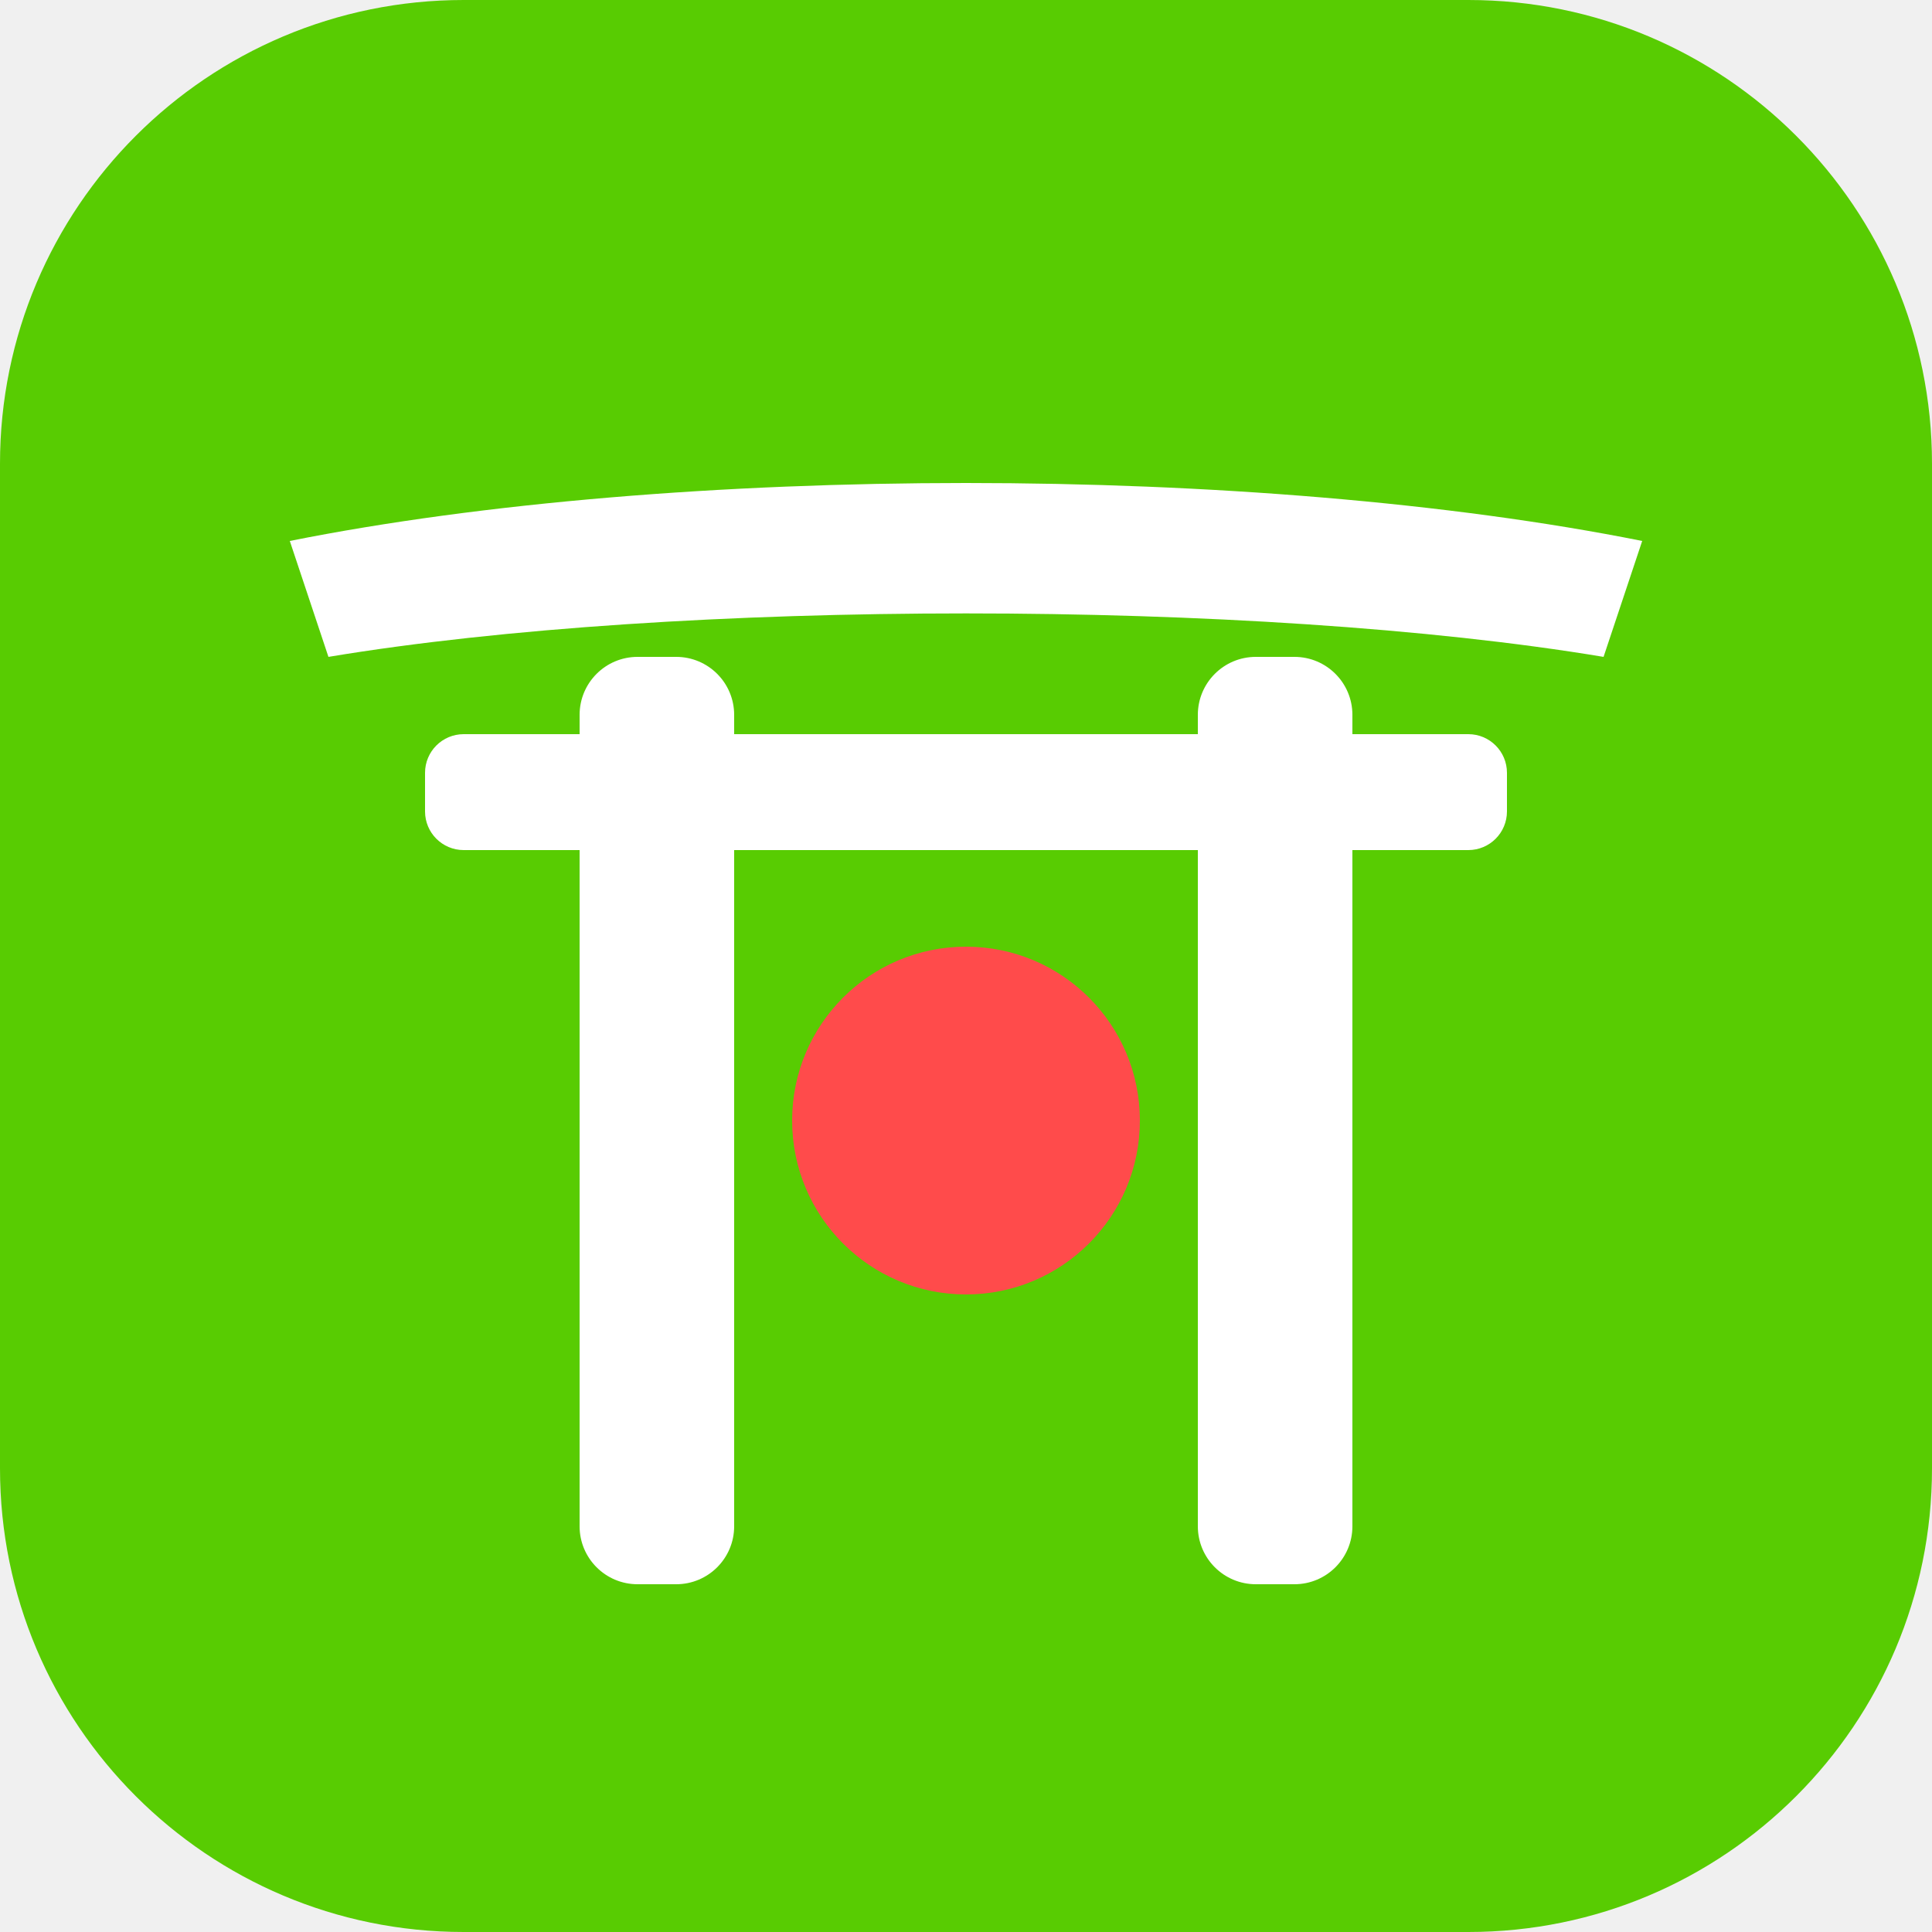
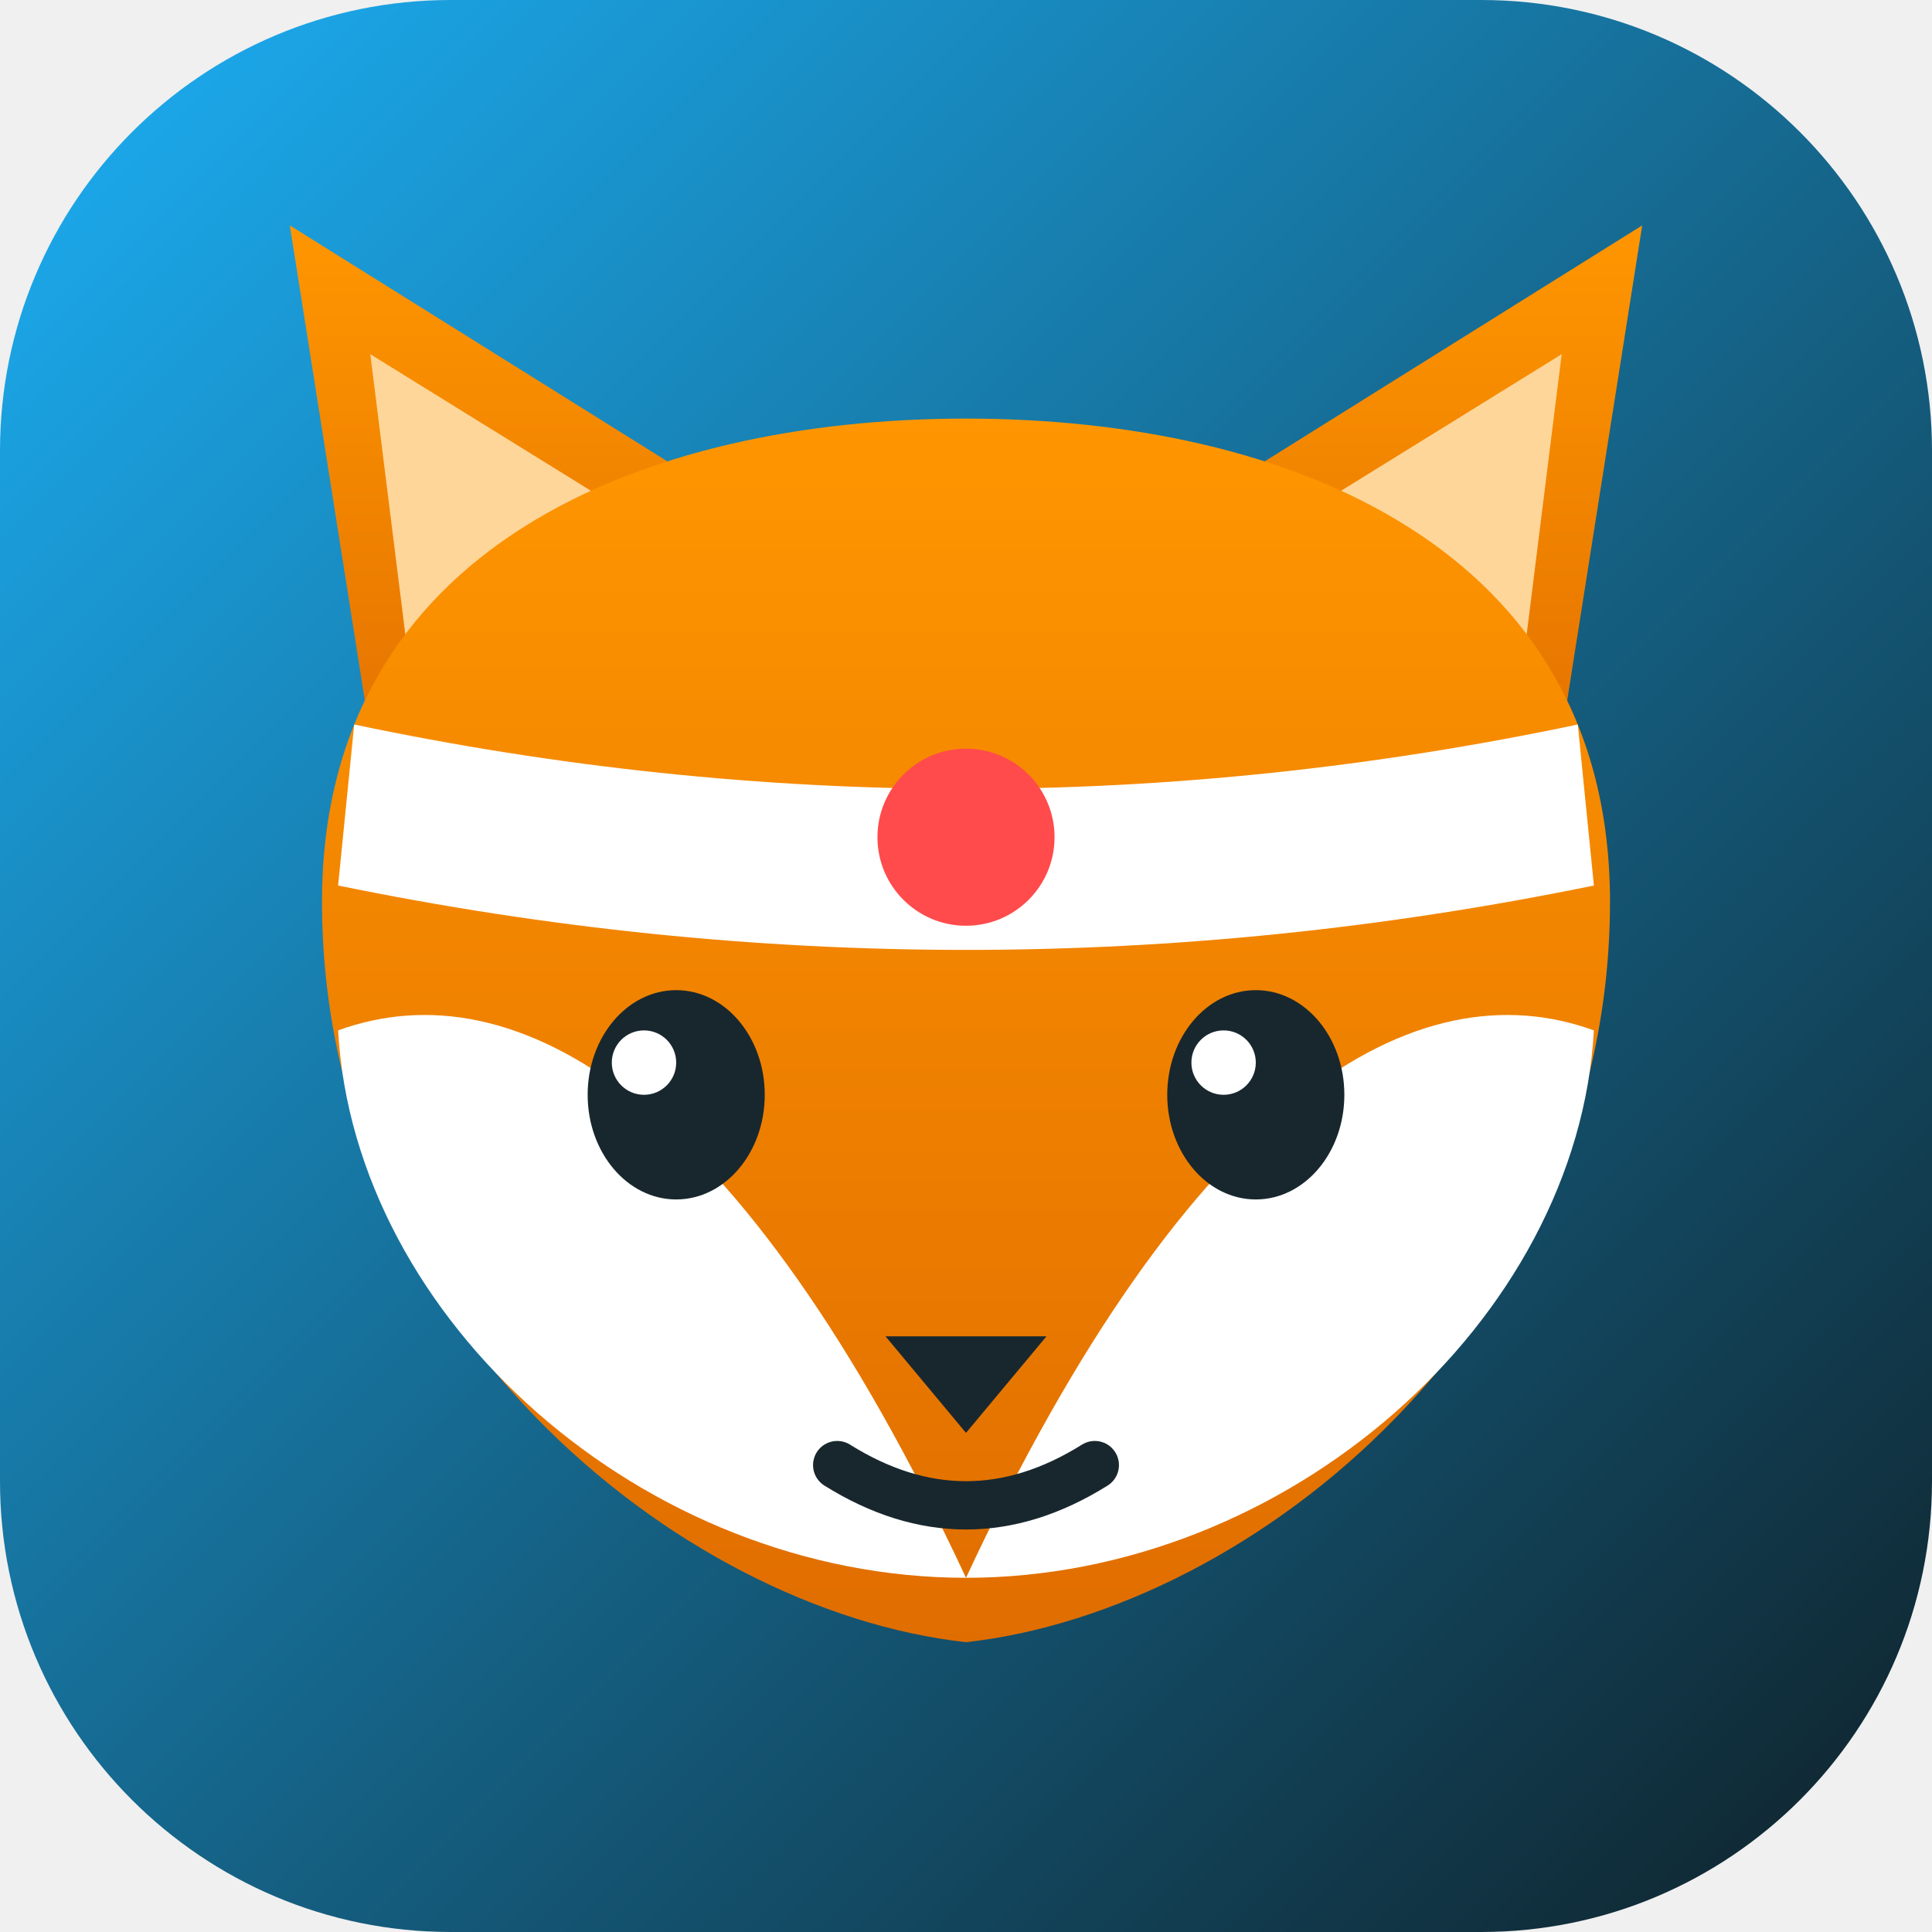
- <svg xmlns="http://www.w3.org/2000/svg" viewBox="0 0 100 100">
-   <rect width="100" height="100" rx="24" fill="#58cc02" />
-   <path d="M15 28 C35 24, 65 24, 85 28 L83 34 C65 31, 35 31, 17 34 Z" fill="#ffffff" />
-   <rect x="22" y="38" width="56" height="6" rx="2" fill="#ffffff" />
-   <rect x="30" y="34" width="8" height="48" rx="3" fill="#ffffff" />
-   <rect x="62" y="34" width="8" height="48" rx="3" fill="#ffffff" />
-   <circle cx="50" cy="58" r="9" fill="#ff4b4b" />
+ <svg xmlns="http://www.w3.org/2000/svg" viewBox="0 0 120 120">
+   <defs>
+     <linearGradient id="bgGrad" x1="0%" y1="0%" x2="100%" y2="100%">
+       <stop offset="0%" stop-color="#1cb0f6" />
+       <stop offset="100%" stop-color="#0f2027" />
+     </linearGradient>
+     <linearGradient id="foxFur" x1="0%" y1="0%" x2="0%" y2="100%">
+       <stop offset="0%" stop-color="#ff9600" />
+       <stop offset="100%" stop-color="#e06d00" />
+     </linearGradient>
+   </defs>
+   <rect width="120" height="120" rx="28" fill="url(#bgGrad)" />
+   <polygon points="24,52 18,14 50,34" fill="url(#foxFur)" />
+   <polygon points="26,46 23,22 44,35" fill="#ffd699" />
+   <polygon points="96,52 102,14 70,34" fill="url(#foxFur)" />
+   <polygon points="94,46 97,22 76,35" fill="#ffd699" />
+   <path d="M20,56 C20,34 40,26 60,26 C80,26 100,34 100,56 C100,82 78,100 60,102 C42,100 20,82 20,56 Z" fill="url(#foxFur)" />
+   <path d="M21,64 C32,60 46,68 60,98 C40,98 22,82 21,64 Z" fill="#ffffff" />
+   <path d="M99,64 C88,60 74,68 60,98 C80,98 98,82 99,64 Z" fill="#ffffff" />
+   <path d="M22,45 Q60,53 98,45 L99,55 Q60,63 21,55 Z" fill="#ffffff" />
+   <circle cx="60" cy="52" r="5.5" fill="#ff4b4b" />
+   <ellipse cx="42" cy="68" rx="5.5" ry="6.5" fill="#18272e" />
+   <circle cx="40" cy="66" r="2" fill="#ffffff" />
+   <ellipse cx="78" cy="68" rx="5.5" ry="6.5" fill="#18272e" />
+   <circle cx="76" cy="66" r="2" fill="#ffffff" />
+   <polygon points="55,83 65,83 60,89" fill="#18272e" />
+   <path d="M52,91 Q60,96 68,91" fill="none" stroke="#18272e" stroke-width="3" stroke-linecap="round" />
</svg>
